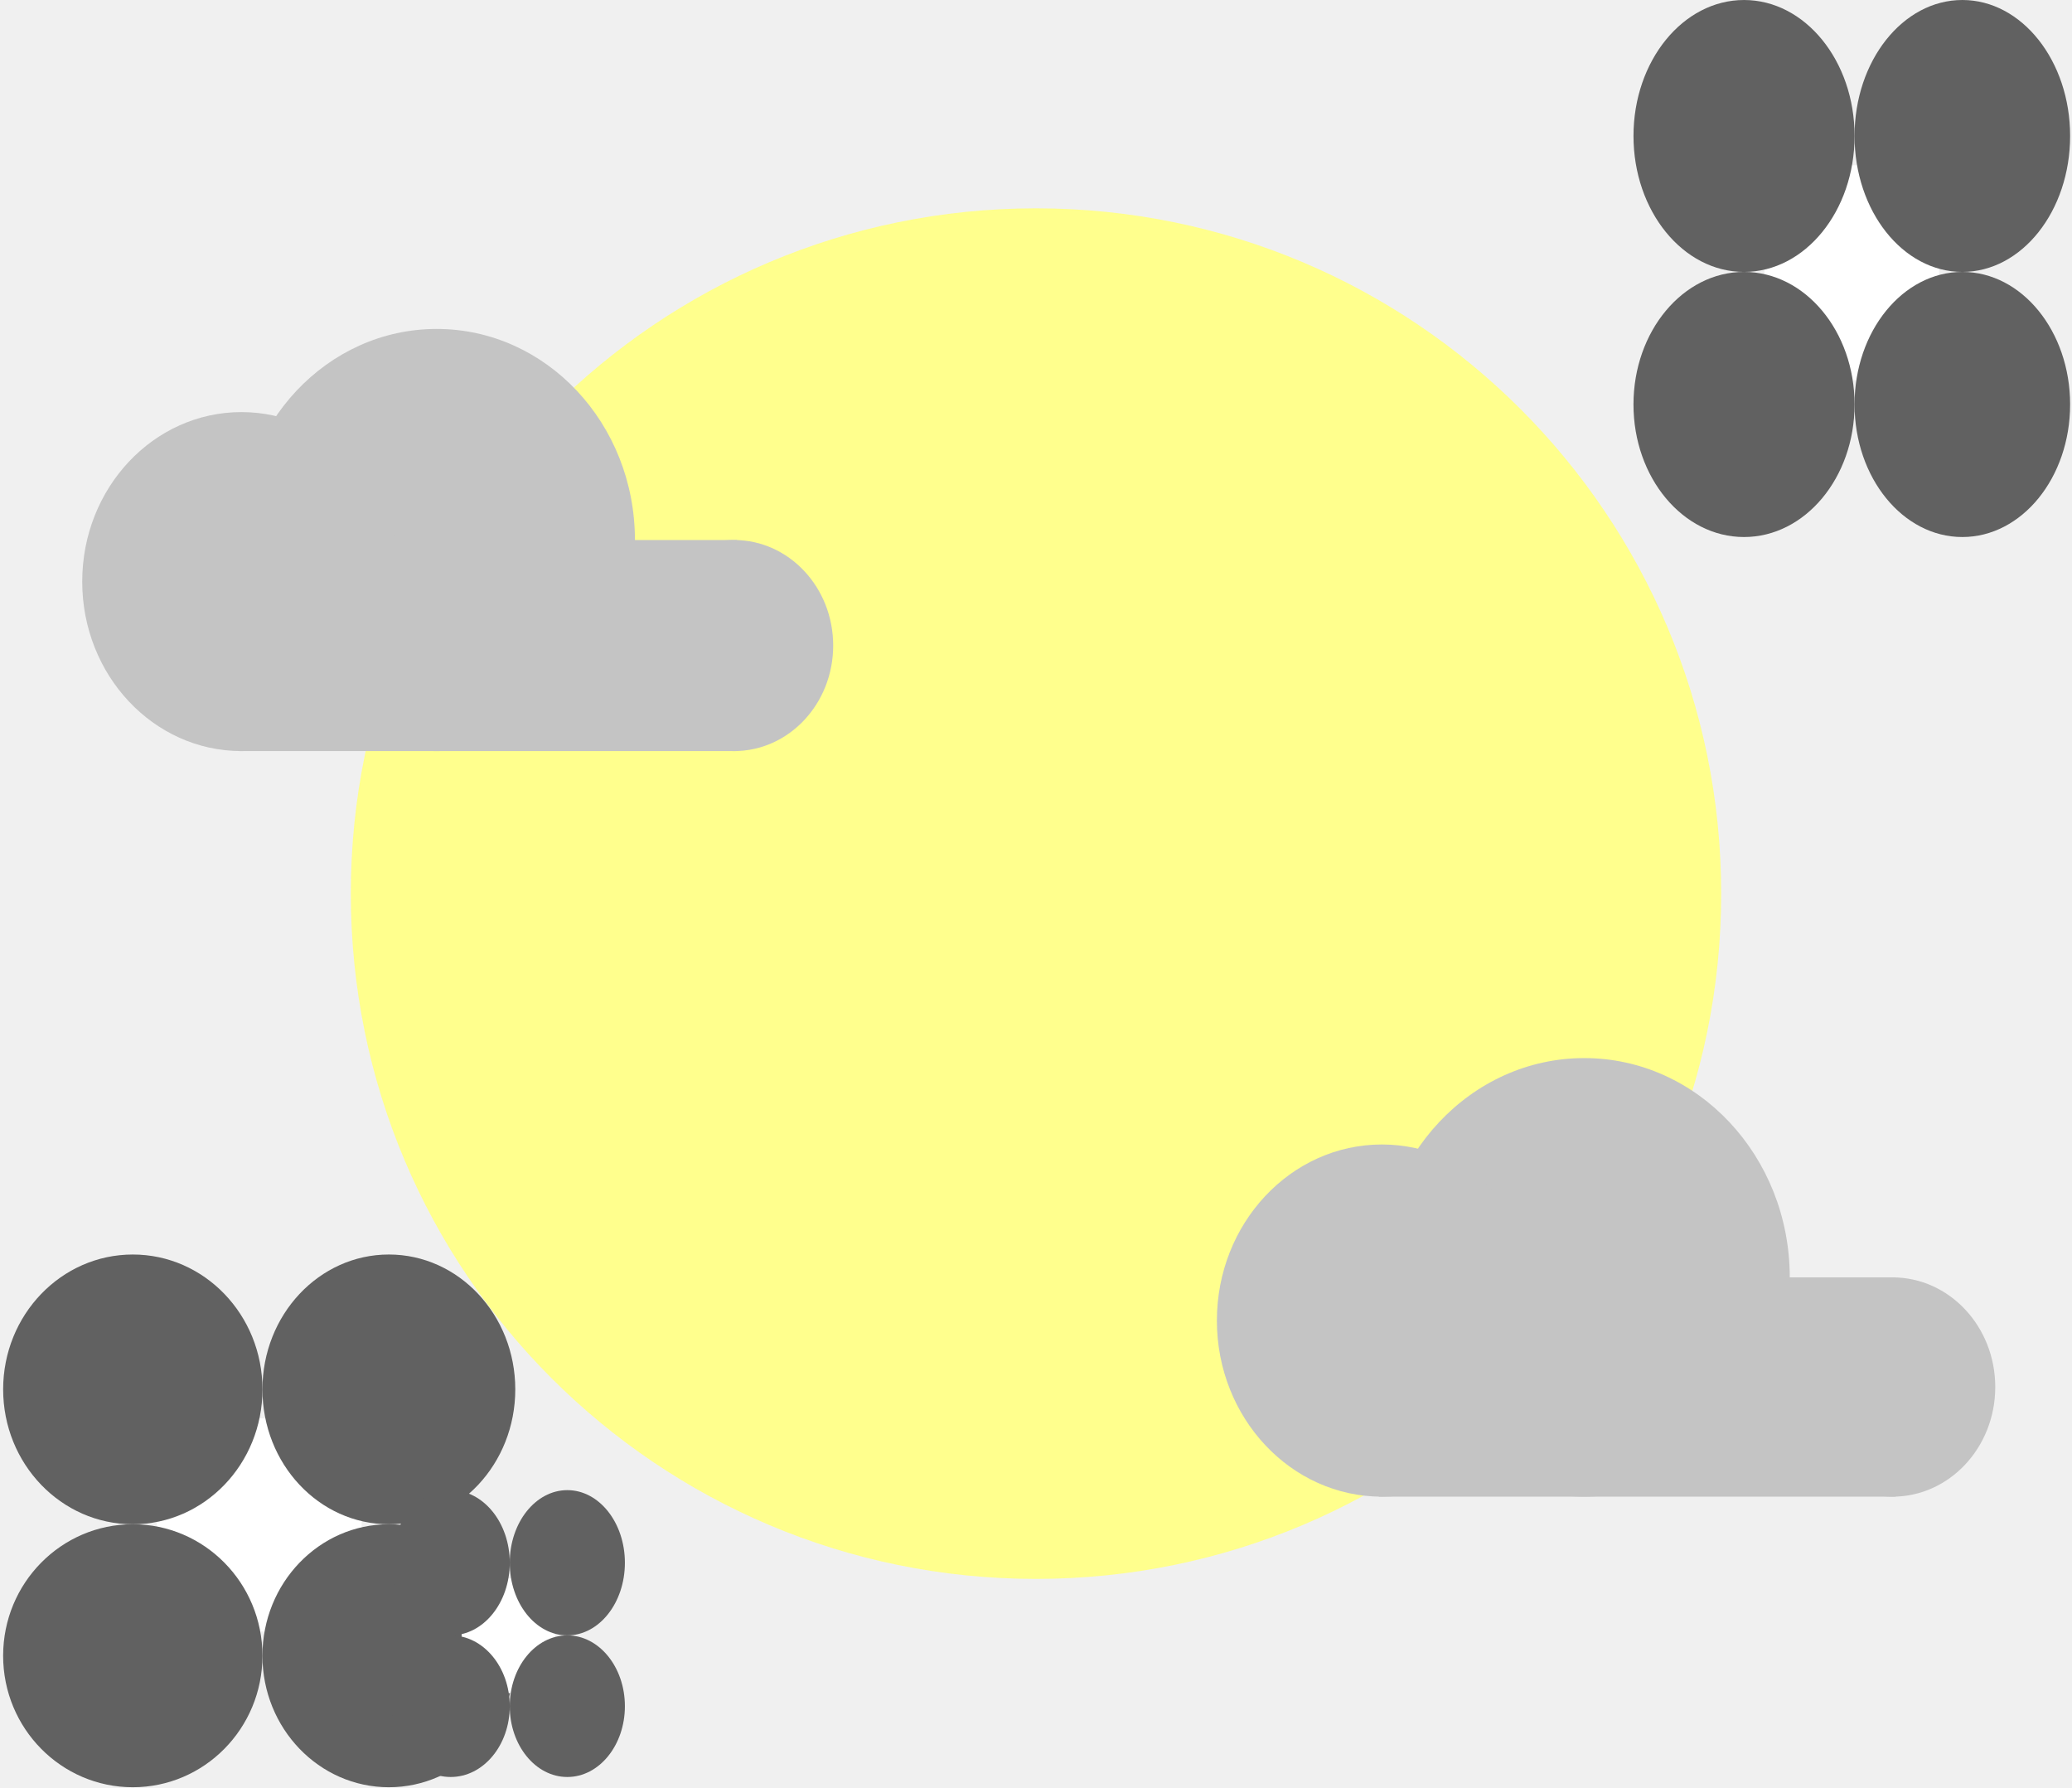
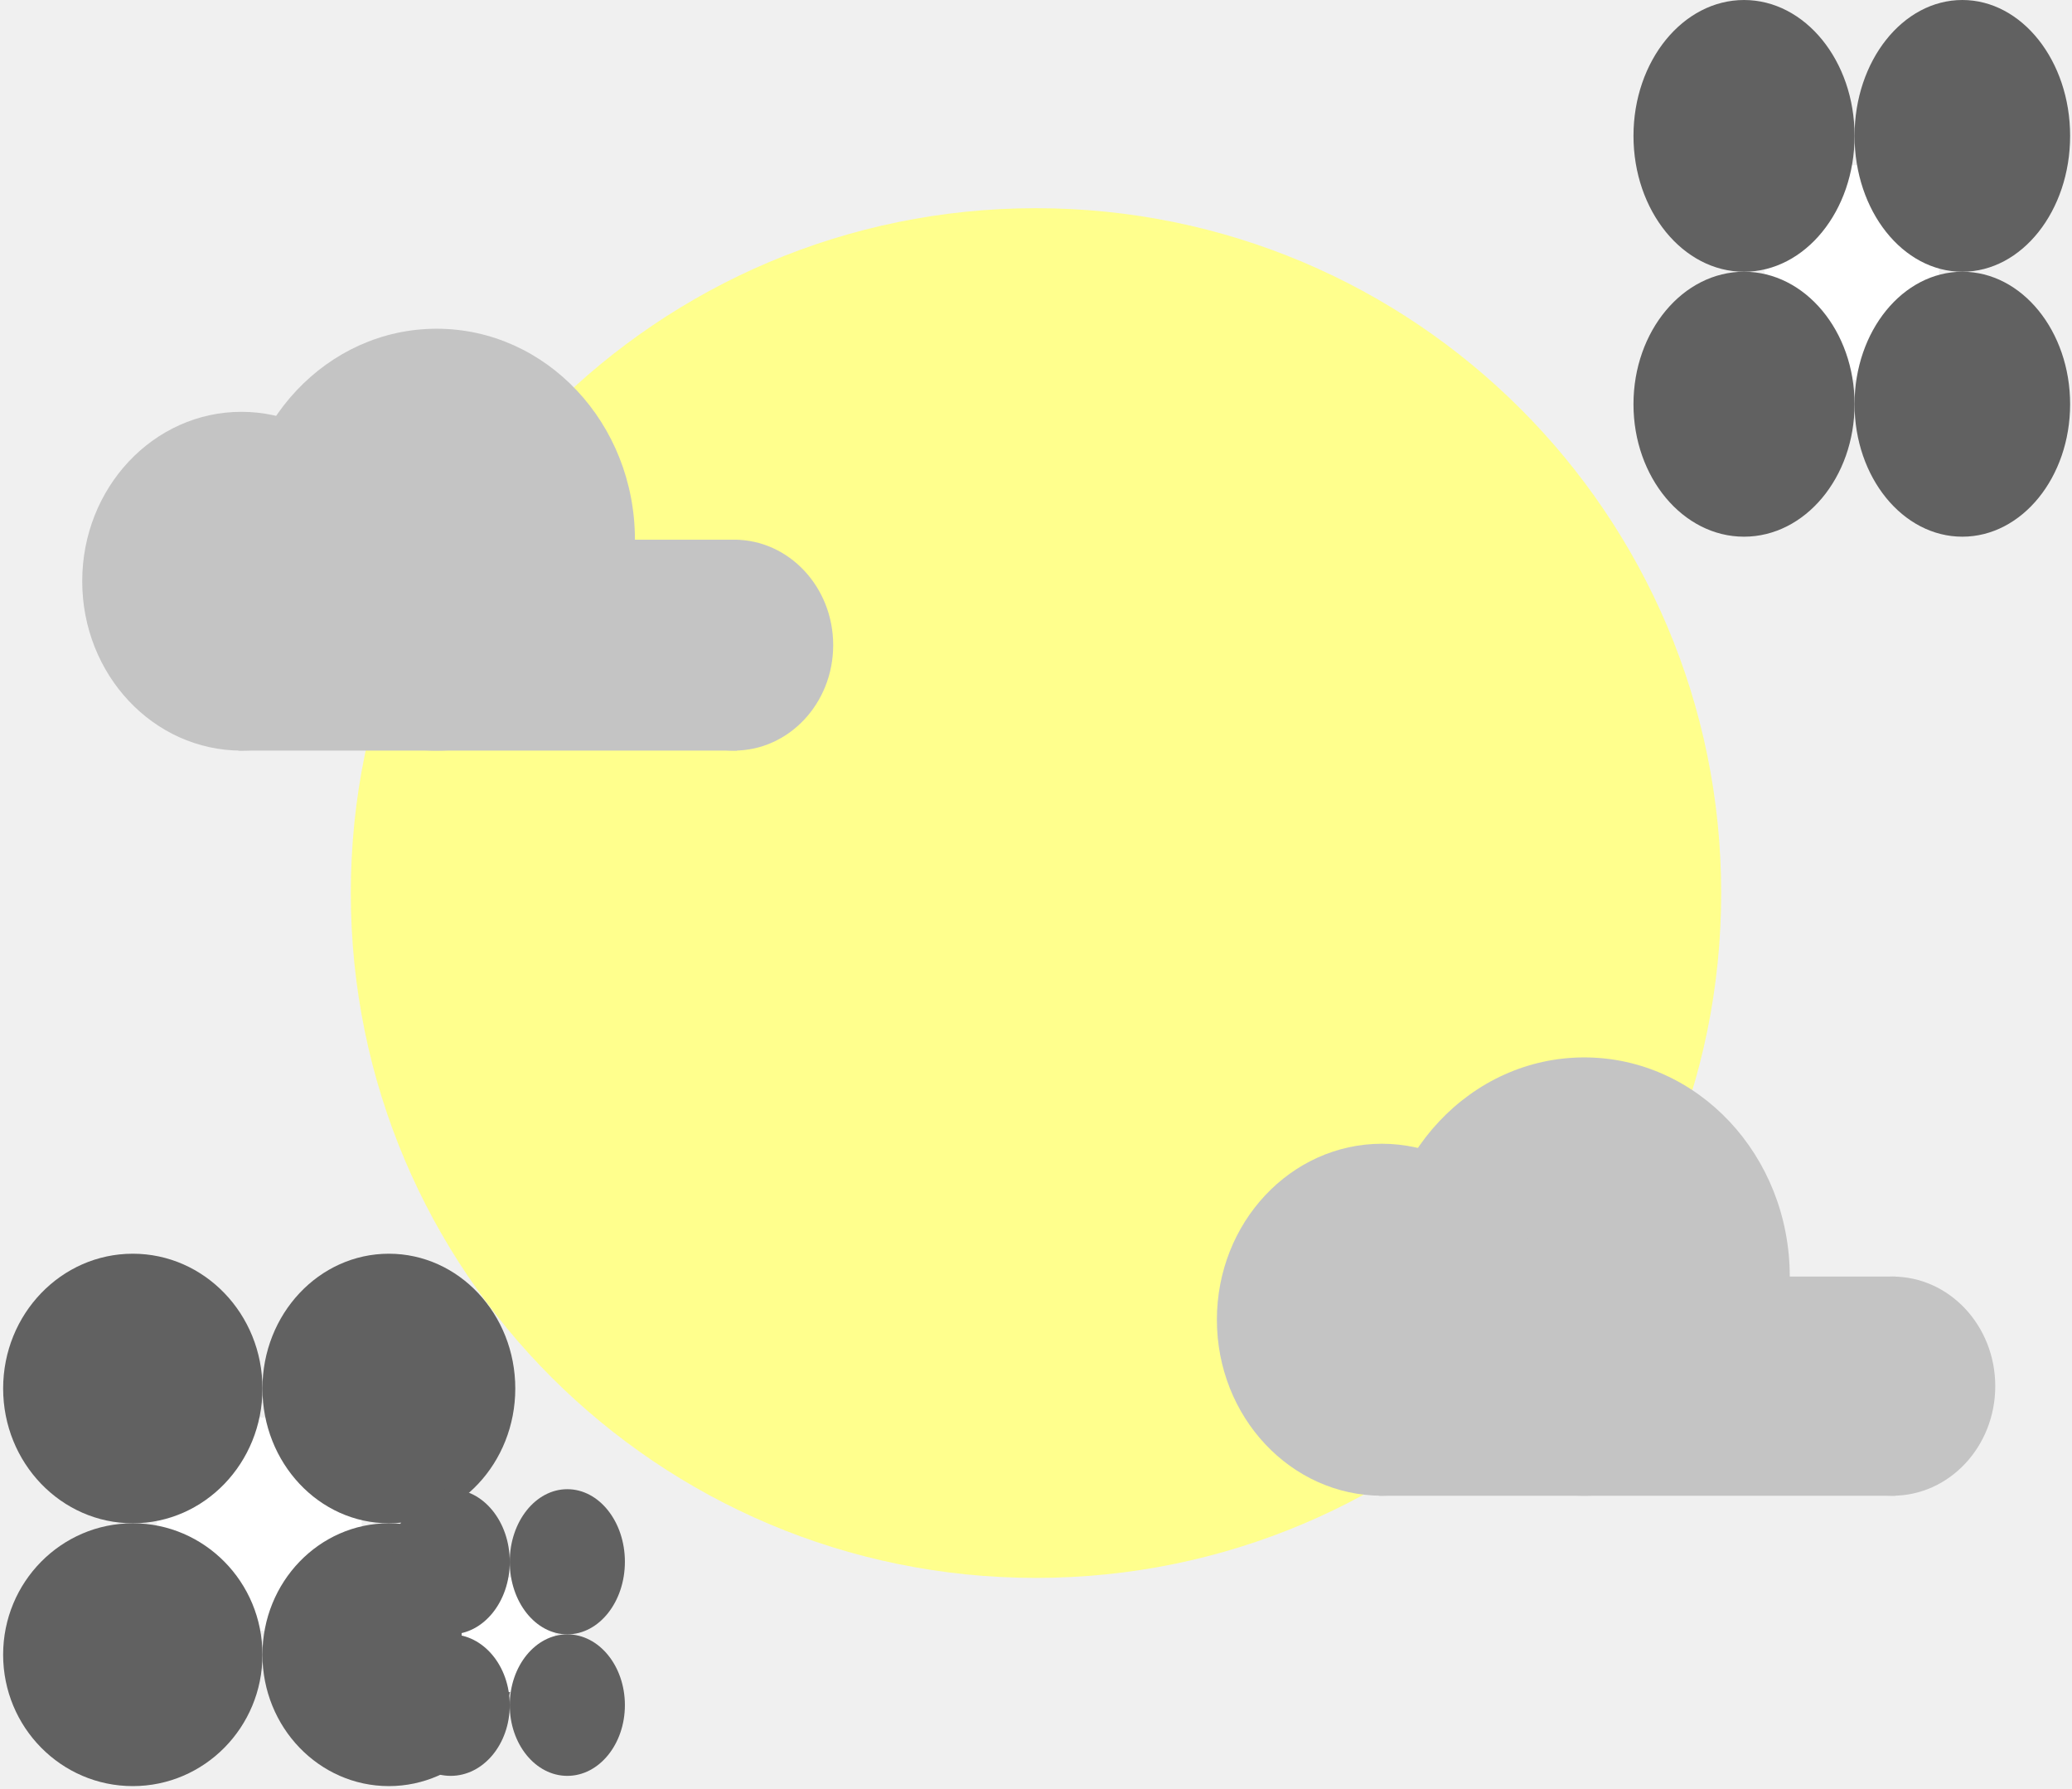
- <svg xmlns="http://www.w3.org/2000/svg" width="378" height="326" viewBox="0 0 378 326" fill="none">
-   <rect x="28.602" y="258.727" width="37.374" height="38.869" fill="white" />
-   <ellipse cx="24.228" cy="253.429" rx="23.654" ry="24.601" fill="#616161" />
-   <ellipse cx="70.941" cy="253.428" rx="23.063" ry="24.601" fill="#616161" />
-   <ellipse cx="24.225" cy="302.014" rx="23.654" ry="23.986" fill="#616161" />
-   <ellipse cx="70.941" cy="302.014" rx="23.063" ry="23.986" fill="#616161" />
-   <rect x="84.216" y="287.907" width="17.02" height="20.929" fill="white" />
-   <ellipse cx="82.225" cy="285.054" rx="10.772" ry="13.246" fill="#616161" />
-   <ellipse cx="103.498" cy="285.054" rx="10.503" ry="13.246" fill="#616161" />
-   <ellipse cx="82.223" cy="311.216" rx="10.772" ry="12.915" fill="#616161" />
-   <ellipse cx="103.498" cy="311.216" rx="10.503" ry="12.915" fill="#616161" />
-   <rect x="321.899" y="30.14" width="31.863" height="39.182" fill="white" />
-   <ellipse cx="318.168" cy="24.8" rx="20.166" ry="24.799" fill="#616161" />
-   <ellipse cx="357.994" cy="24.799" rx="19.662" ry="24.799" fill="#616161" />
-   <ellipse cx="318.166" cy="73.777" rx="20.166" ry="24.179" fill="#616161" />
-   <ellipse cx="357.994" cy="73.777" rx="19.662" ry="24.179" fill="#616161" />
-   <circle cx="189" cy="163" r="125" fill="#FFFF8D" />
-   <path d="M251.535 233C251.535 255.091 268.319 273 289.023 273C309.727 273 326.511 255.091 326.511 233C326.511 210.909 309.727 193 289.023 193C268.319 193 251.535 210.909 251.535 233Z" fill="#C4C4C4" />
-   <path d="M326.512 253C326.512 264.046 334.904 273 345.256 273C355.608 273 364 264.046 364 253C364 241.954 355.608 233 345.256 233C334.904 233 326.512 241.954 326.512 253Z" fill="#C4C4C4" />
-   <path d="M222 240.879C222 258.619 235.478 273 252.104 273C268.73 273 282.208 258.619 282.208 240.879C282.208 223.139 268.73 208.758 252.104 208.758C235.478 208.758 222 223.139 222 240.879Z" fill="#C4C4C4" />
-   <path d="M345.824 233L251.535 233L251.536 273H345.824V233Z" fill="#C4C4C4" />
-   <path d="M43.495 98.5C43.495 119.763 59.688 137 79.663 137C99.638 137 115.831 119.763 115.831 98.5C115.831 77.237 99.638 60 79.663 60C59.688 60 43.495 77.237 43.495 98.5Z" fill="#C4C4C4" />
-   <path d="M115.832 117.75C115.832 128.381 123.929 137 133.916 137C143.904 137 152 128.381 152 117.75C152 107.119 143.904 98.5 133.916 98.5C123.929 98.5 115.832 107.119 115.832 117.75Z" fill="#C4C4C4" />
-   <path d="M15 106.083C15 123.158 28.003 137 44.044 137C60.084 137 73.088 123.158 73.088 106.083C73.088 89.008 60.084 75.167 44.044 75.167C28.003 75.167 15 89.008 15 106.083Z" fill="#C4C4C4" />
-   <path d="M134.464 98.5L43.495 98.5L43.496 137H134.464V98.5Z" fill="#C4C4C4" />
+ <svg xmlns="http://www.w3.org/2000/svg" width="350" height="302" viewBox="0 0 350 302" fill="none">
+   <g clip-path="url(#clip0)">
+     <path d="M61.088 239.387H26.483V275.351H61.088V239.387Z" fill="white" />
+     <path d="M22.433 257.247C34.529 257.247 44.335 247.056 44.335 234.485C44.335 221.914 34.529 211.723 22.433 211.723C10.337 211.723 0.531 221.914 0.531 234.485C0.531 247.056 10.337 257.247 22.433 257.247Z" fill="#616161" />
+     <path d="M65.686 257.246C77.48 257.246 87.041 247.055 87.041 234.484C87.041 221.913 77.48 211.723 65.686 211.723C53.892 211.723 44.331 221.913 44.331 234.484C44.331 247.055 53.892 257.246 65.686 257.246Z" fill="#616161" />
+     <path d="M22.431 301.631C34.527 301.631 44.333 291.695 44.333 279.439C44.333 267.182 34.527 257.246 22.431 257.246C10.335 257.246 0.529 267.182 0.529 279.439C0.529 291.695 10.335 301.631 22.431 301.631Z" fill="#616161" />
+     <path d="M65.686 301.631C77.48 301.631 87.041 291.695 87.041 279.439C87.041 267.182 77.48 257.246 65.686 257.246C53.892 257.246 44.331 267.182 44.331 279.439C44.331 291.695 53.892 301.631 65.686 301.631Z" fill="#616161" />
+     <path d="M93.737 266.386H77.978V285.751H93.737V266.386Z" fill="white" />
+     <path d="M76.134 276.003C81.643 276.003 86.108 270.515 86.108 263.746C86.108 256.977 81.643 251.49 76.134 251.49C70.626 251.49 66.16 256.977 66.16 263.746C66.16 270.515 70.626 276.003 76.134 276.003Z" fill="#616161" />
+     <path d="M95.831 276.003C101.202 276.003 105.556 270.515 105.556 263.746C105.556 256.977 101.202 251.49 95.831 251.49C90.461 251.49 86.107 256.977 86.107 263.746C86.107 270.515 90.461 276.003 95.831 276.003Z" fill="#616161" />
+     <path d="M76.132 299.902C81.641 299.902 86.106 294.552 86.106 287.953C86.106 281.353 81.641 276.003 76.132 276.003C70.624 276.003 66.158 281.353 66.158 287.953C66.158 294.552 70.624 299.902 76.132 299.902Z" fill="#616161" />
+     <path d="M95.831 299.902C101.202 299.902 105.556 294.552 105.556 287.953C105.556 281.353 101.202 276.003 95.831 276.003C90.461 276.003 86.107 281.353 86.107 287.953C86.107 294.552 90.461 299.902 95.831 299.902Z" fill="#616161" />
+     <path d="M327.557 27.887H298.055V64.141H327.557V27.887Z" fill="white" />
+     <path d="M294.6 45.892C304.913 45.892 313.272 35.619 313.272 22.946C313.272 10.274 304.913 0.001 294.6 0.001C284.287 0.001 275.927 10.274 275.927 22.946C275.927 35.619 284.287 45.892 294.6 45.892Z" fill="#616161" />
+     <path d="M331.476 45.891C341.531 45.891 349.682 35.618 349.682 22.945C349.682 10.273 341.531 0 331.476 0C321.421 0 313.27 10.273 313.27 22.945C313.27 35.618 321.421 45.891 331.476 45.891Z" fill="#616161" />
+     <path d="M294.598 90.634C304.911 90.634 313.271 80.618 313.271 68.262C313.271 55.907 304.911 45.89 294.598 45.89C284.286 45.89 275.926 55.907 275.926 68.262C275.926 80.618 284.286 90.634 294.598 90.634Z" fill="#616161" />
+     <path d="M331.476 90.634C341.531 90.634 349.682 80.618 349.682 68.262C349.682 55.907 341.531 45.89 331.476 45.89C321.421 45.89 313.27 55.907 313.27 68.262C313.27 80.618 321.421 90.634 331.476 90.634Z" fill="#616161" />
+     <path d="M175 266.472C238.922 266.472 290.741 214.691 290.741 150.816C290.741 86.941 238.922 35.159 175 35.159C111.078 35.159 59.259 86.941 59.259 150.816C59.259 214.691 111.078 266.472 175 266.472Z" fill="#FFFF8D" />
+     <path d="M232.903 215.583C232.903 236.023 248.444 252.593 267.614 252.593C286.784 252.593 302.325 236.023 302.325 215.583C302.325 195.144 286.784 178.573 267.614 178.573C248.444 178.573 232.903 195.144 232.903 215.583Z" fill="#C4C4C4" />
+     <path d="M302.326 234.088C302.326 244.309 310.096 252.593 319.681 252.593C329.267 252.593 337.037 244.309 337.037 234.088C337.037 223.868 329.267 215.583 319.681 215.583C310.096 215.583 302.326 223.868 302.326 234.088Z" fill="#C4C4C4" />
+     <path d="M205.556 222.873C205.556 239.287 218.035 252.593 233.43 252.593C248.824 252.593 261.304 239.287 261.304 222.873C261.304 206.459 248.824 193.153 233.43 193.153C218.035 193.153 205.556 206.459 205.556 222.873Z" fill="#C4C4C4" />
+     <path d="M320.207 215.583H232.903L232.904 252.593H320.207V215.583Z" fill="#C4C4C4" />
+     <path d="M40.273 91.137C40.273 110.811 55.267 126.759 73.762 126.759C92.257 126.759 107.251 110.811 107.251 91.137C107.251 71.464 92.257 55.515 73.762 55.515C55.267 55.515 40.273 71.464 40.273 91.137Z" fill="#C4C4C4" />
+     <path d="M107.252 108.948C107.252 118.785 114.749 126.759 123.996 126.759C133.244 126.759 140.741 118.785 140.741 108.948C140.741 99.112 133.244 91.137 123.996 91.137C114.749 91.137 107.252 99.112 107.252 108.948Z" fill="#C4C4C4" />
+     <path d="M13.889 98.153C13.889 113.952 25.929 126.759 40.781 126.759C55.634 126.759 67.674 113.952 67.674 98.153C67.674 82.355 55.634 69.548 40.781 69.548C25.929 69.548 13.889 82.355 13.889 98.153Z" fill="#C4C4C4" />
+     <path d="M124.504 91.137H40.273L40.274 126.759H124.504V91.137Z" fill="#C4C4C4" />
+   </g>
+   <defs>
+     <clipPath id="clip0">
+       <rect width="350" height="301.631" fill="white" />
+     </clipPath>
+   </defs>
</svg>
